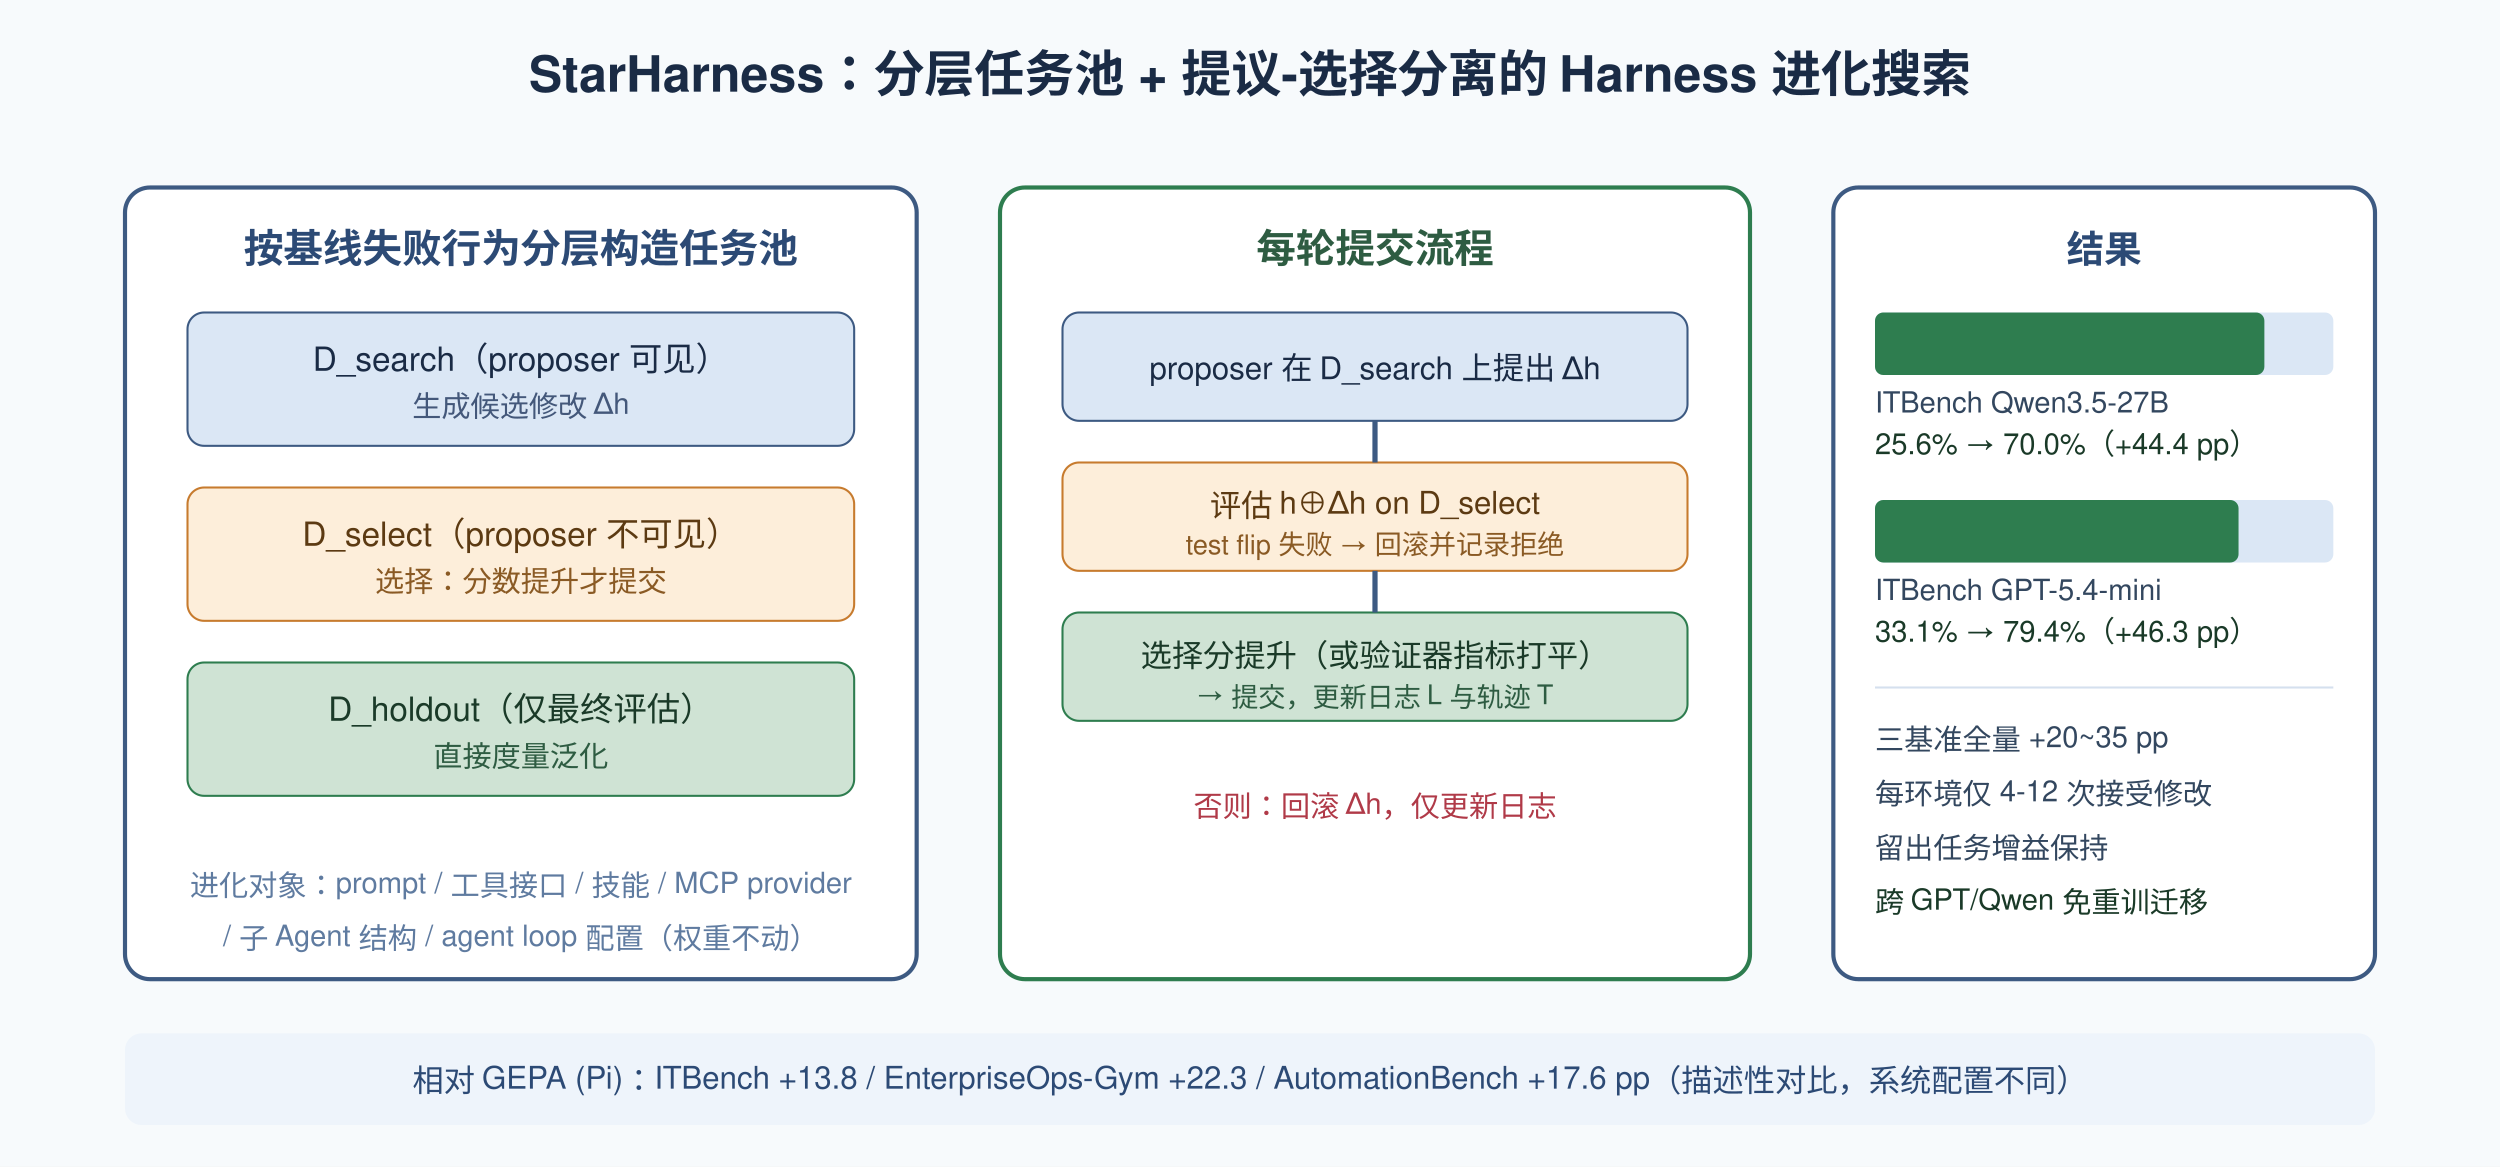
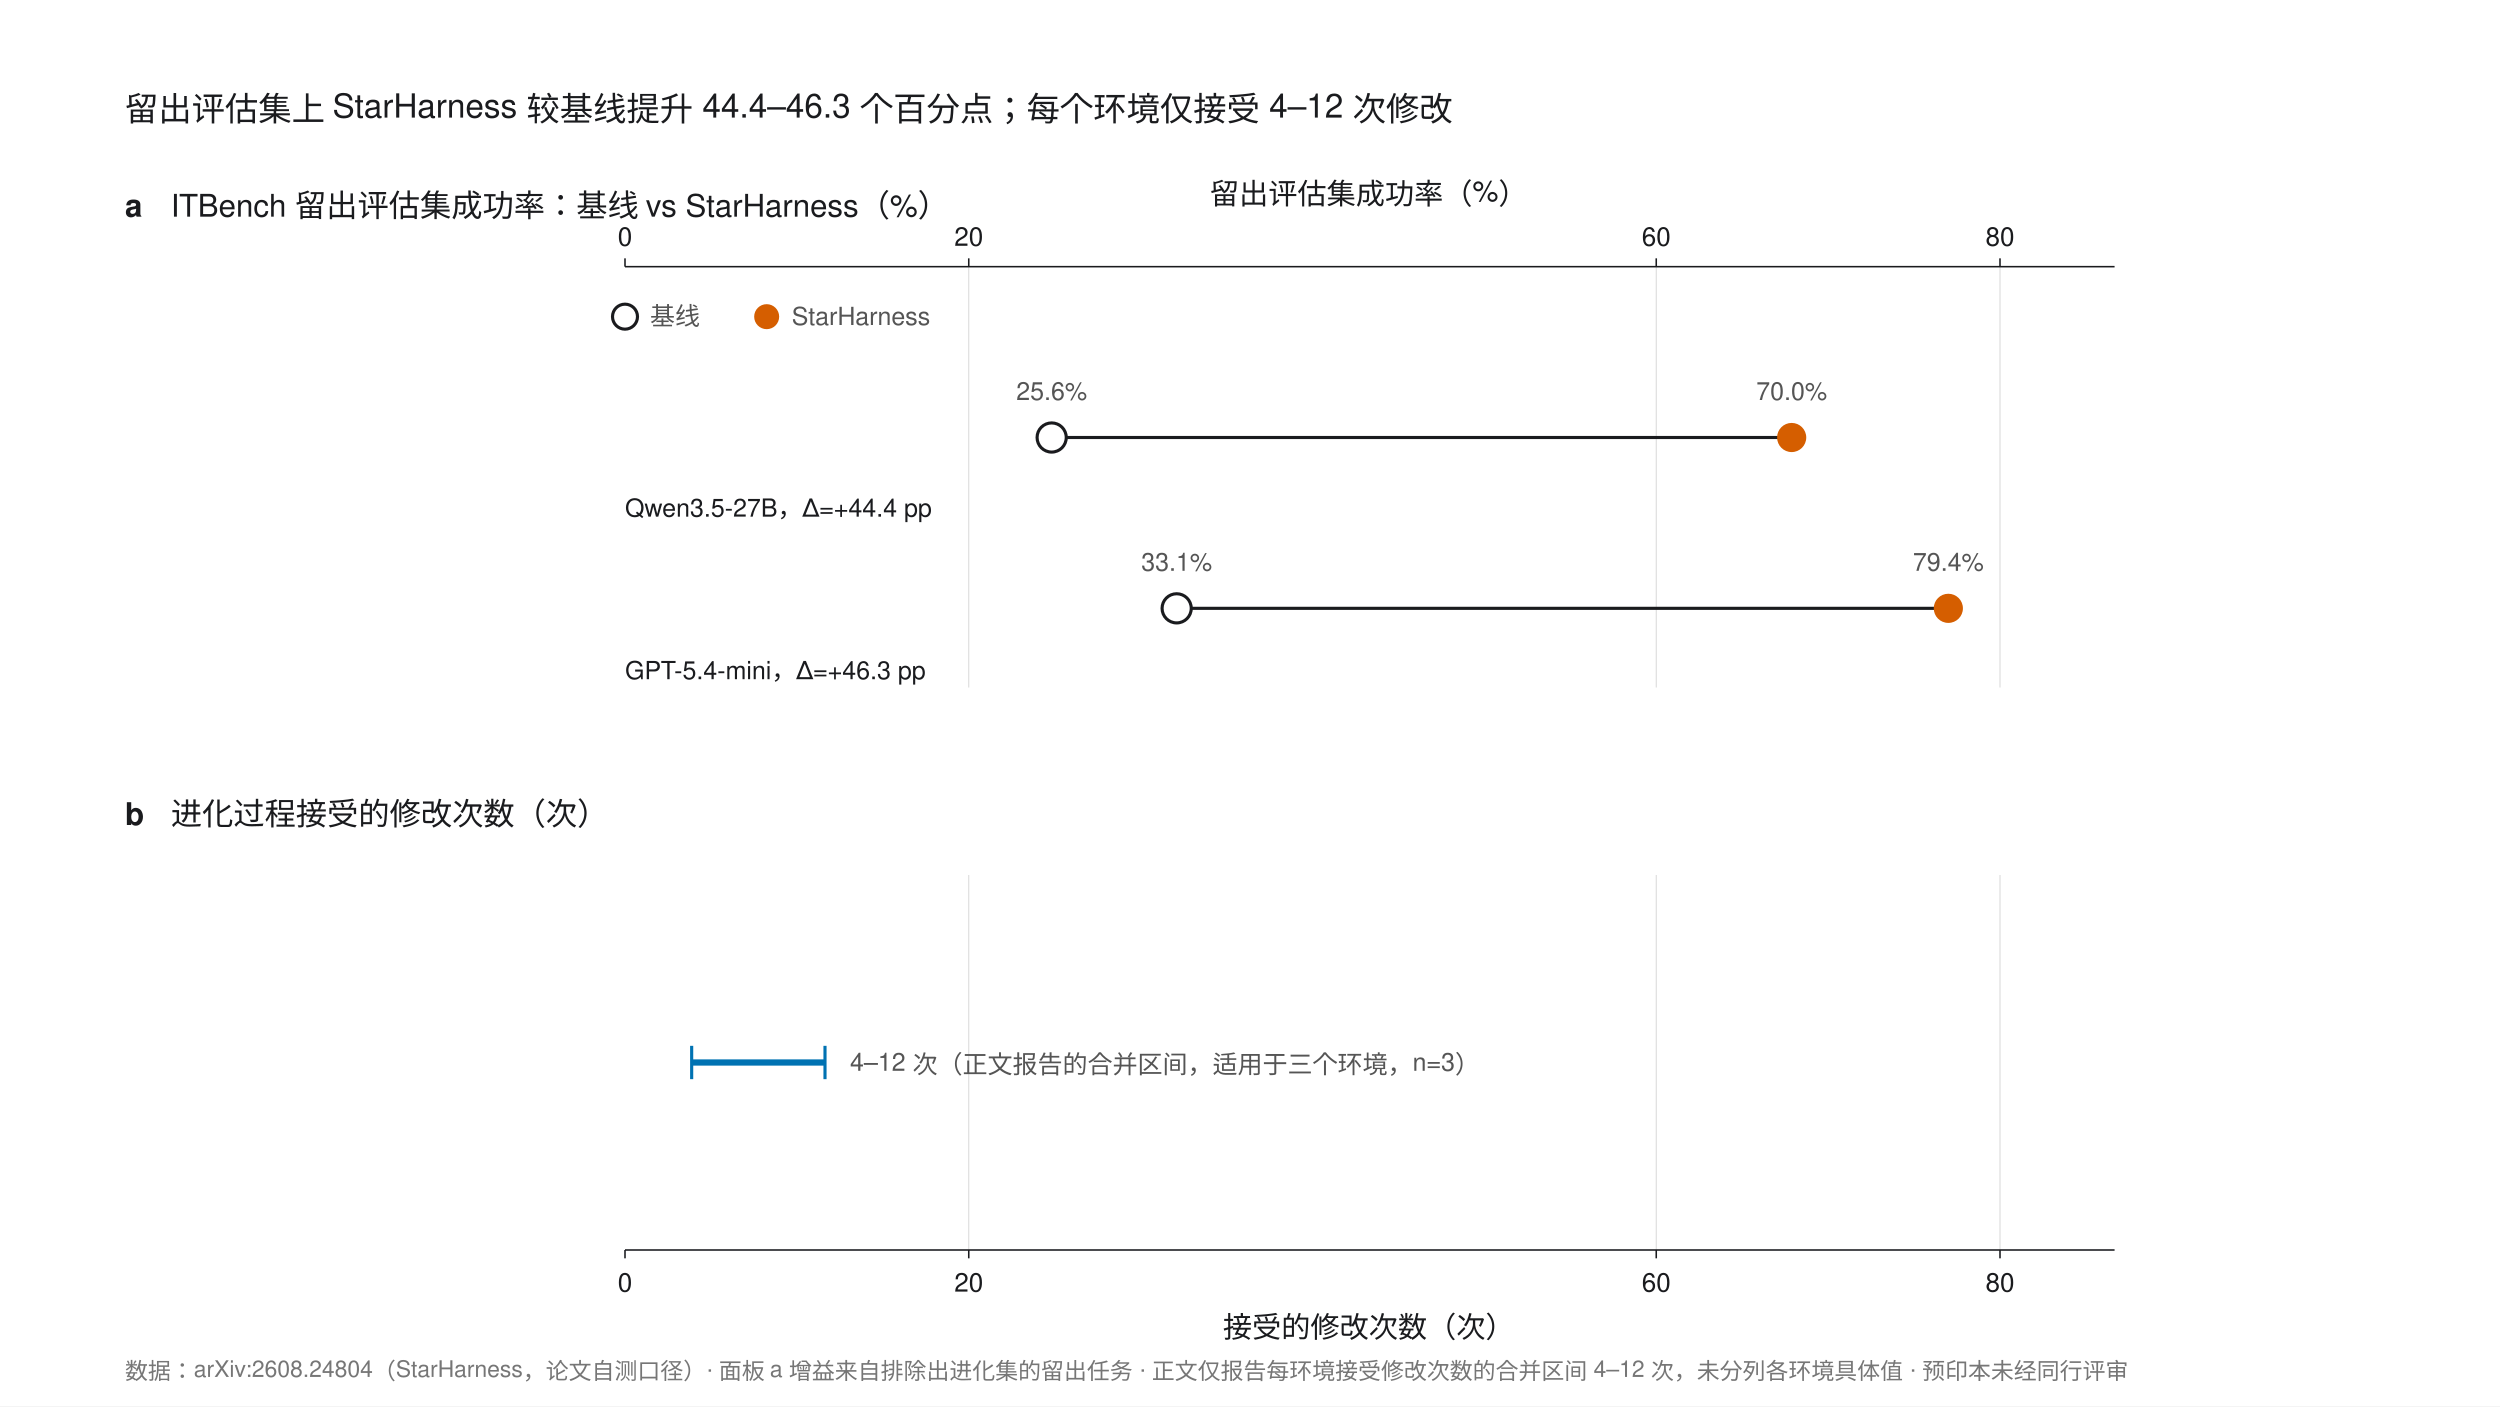
- <svg xmlns="http://www.w3.org/2000/svg" width="1200" height="560" viewBox="0 0 1200 560">
-   <rect width="1200" height="560" fill="#f7fafc" />
-   <text x="600" y="44" text-anchor="middle" font-family="Helvetica,Arial,sans-serif" font-size="24" font-weight="bold" fill="#1a2b45">StarHarness：分层任务池 + 提议-选择分离的 Harness 进化搜索</text>
-   <rect x="60" y="90" width="380" height="380" rx="12" fill="#ffffff" stroke="#3d5a82" stroke-width="2" />
-   <text x="250" y="126" text-anchor="middle" font-family="Helvetica,Arial,sans-serif" font-size="19" font-weight="bold" fill="#2c4a75">按基线失败行为分层构造任务池</text>
-   <rect x="90" y="150" width="320" height="64" rx="8" fill="#dbe7f5" stroke="#3d5a82" />
-   <text x="250" y="178" text-anchor="middle" font-family="Helvetica,Arial,sans-serif" font-size="16" fill="#1a2b45">D_search（proposer 可见）</text>
-   <text x="250" y="200" text-anchor="middle" font-family="Helvetica,Arial,sans-serif" font-size="14" fill="#44587a">生成候选修改 Δh</text>
-   <rect x="90" y="234" width="320" height="64" rx="8" fill="#fdeeda" stroke="#c77b2e" />
-   <text x="250" y="262" text-anchor="middle" font-family="Helvetica,Arial,sans-serif" font-size="16" fill="#5c3a12">D_select（proposer 不可见）</text>
-   <text x="250" y="284" text-anchor="middle" font-family="Helvetica,Arial,sans-serif" font-size="14" fill="#8a5a24">选择：分数提升才提交</text>
-   <rect x="90" y="318" width="320" height="64" rx="8" fill="#cfe3d4" stroke="#2e7d4f" />
-   <text x="250" y="346" text-anchor="middle" font-family="Helvetica,Arial,sans-serif" font-size="16" fill="#1a3a28">D_holdout（仅最终评估）</text>
-   <text x="250" y="368" text-anchor="middle" font-family="Helvetica,Arial,sans-serif" font-size="14" fill="#2e5c42">直接度量泛化</text>
-   <text x="250" y="430" text-anchor="middle" font-family="Helvetica,Arial,sans-serif" font-size="14" fill="#5f7ba0">进化对象：prompt / 工具接口 / 技能 / MCP provider</text>
-   <text x="250" y="454" text-anchor="middle" font-family="Helvetica,Arial,sans-serif" font-size="14" fill="#5f7ba0">/ 子 Agent 结构 / agent loop 配置（权重不动）</text>
-   <rect x="480" y="90" width="360" height="380" rx="12" fill="#ffffff" stroke="#2e7d4f" stroke-width="2" />
-   <text x="660" y="126" text-anchor="middle" font-family="Helvetica,Arial,sans-serif" font-size="19" font-weight="bold" fill="#2e5c42">每轮提交流程</text>
-   <rect x="510" y="150" width="300" height="52" rx="8" fill="#dbe7f5" stroke="#3d5a82" />
-   <text x="660" y="182" text-anchor="middle" font-family="Helvetica,Arial,sans-serif" font-size="15" fill="#1a2b45">proposer 在 D_search 上提出 Δh</text>
-   <rect x="510" y="222" width="300" height="52" rx="8" fill="#fdeeda" stroke="#c77b2e" />
-   <text x="660" y="248" text-anchor="middle" font-family="Helvetica,Arial,sans-serif" font-size="15" fill="#5c3a12">评估 h⊕Δh on D_select</text>
-   <text x="660" y="266" text-anchor="middle" font-family="Helvetica,Arial,sans-serif" font-size="13" fill="#8a5a24">test flip 失败 → 回滚并记录拒绝</text>
-   <rect x="510" y="294" width="300" height="52" rx="8" fill="#cfe3d4" stroke="#2e7d4f" />
-   <text x="660" y="320" text-anchor="middle" font-family="Helvetica,Arial,sans-serif" font-size="15" fill="#1a3a28">选择分提升（或验证器指标打平）</text>
-   <text x="660" y="338" text-anchor="middle" font-family="Helvetica,Arial,sans-serif" font-size="13" fill="#2e5c42">→ 提交，更新日志 L 与轨迹 T</text>
-   <path d="M 660 202 L 660 222" stroke="#3d5a82" stroke-width="2.5" fill="none" />
-   <path d="M 660 274 L 660 294" stroke="#3d5a82" stroke-width="2.5" fill="none" />
-   <text x="660" y="392" text-anchor="middle" font-family="Helvetica,Arial,sans-serif" font-size="14" fill="#b03a48">否则：回滚 Δh，仅更新日志</text>
-   <path d="M 510 320 C 470 360, 470 380, 510 320" stroke="#b03a48" stroke-width="0" fill="none" />
-   <rect x="880" y="90" width="260" height="380" rx="12" fill="#ffffff" stroke="#3d5a82" stroke-width="2" />
-   <text x="1010" y="126" text-anchor="middle" font-family="Helvetica,Arial,sans-serif" font-size="18" font-weight="bold" fill="#2c4a75">结果</text>
-   <rect x="900" y="150" width="220" height="30" rx="4" fill="#dbe7f5" />
-   <rect x="900" y="150" width="186.9" height="30" rx="4" fill="#2e7d4f" />
-   <text x="900" y="198" font-family="Helvetica,Arial,sans-serif" font-size="14" fill="#33475f">ITBench Qwen3.5-27B</text>
-   <text x="900" y="218" font-family="Helvetica,Arial,sans-serif" font-size="14" fill="#1a3a28">25.6% → 70.0%（+44.4 pp）</text>
-   <rect x="900" y="240" width="220" height="30" rx="4" fill="#dbe7f5" />
-   <rect x="900" y="240" width="174.5" height="30" rx="4" fill="#2e7d4f" />
-   <text x="900" y="288" font-family="Helvetica,Arial,sans-serif" font-size="14" fill="#33475f">ITBench GPT-5.4-mini</text>
-   <text x="900" y="308" font-family="Helvetica,Arial,sans-serif" font-size="14" fill="#1a3a28">33.1% → 79.4%（+46.3 pp）</text>
-   <line x1="900" y1="330" x2="1120" y2="330" stroke="#d5e0ee" />
-   <text x="900" y="360" font-family="Helvetica,Arial,sans-serif" font-size="14" fill="#33475f">三基准全量 +20~35 pp</text>
-   <text x="900" y="386" font-family="Helvetica,Arial,sans-serif" font-size="14" fill="#33475f">每环境仅 4-12 次接受修改</text>
-   <text x="900" y="412" font-family="Helvetica,Arial,sans-serif" font-size="14" fill="#33475f">留出任务增益保持</text>
-   <text x="900" y="438" font-family="Helvetica,Arial,sans-serif" font-size="14" fill="#1a3a28">跨 GPT/Qwen 免重训迁移</text>
-   <rect x="60" y="496" width="1080" height="44" rx="8" fill="#eef4fb" />
-   <text x="600" y="524" text-anchor="middle" font-family="Helvetica,Arial,sans-serif" font-size="15" fill="#2c4a75">相对 GEPA (Pi)：ITBench +13.8 / EnterpriseOps-Gym +22.3 / AutomationBench +17.6 pp（描述性对比，系统配置不同）</text>
+ <svg xmlns="http://www.w3.org/2000/svg" width="1200" height="675" viewBox="0 0 1200 675" font-family="'PingFang SC','Helvetica Neue',Helvetica,Arial,sans-serif">
+   <rect width="1200" height="675" fill="#FFFFFF" />
+   <text x="60" y="58" font-size="16" fill="#1A1B1E">留出评估集上 StarHarness 较基线提升 44.4–46.3 个百分点；每个环境仅接受 4–12 次修改</text>
+   <text x="60" y="104" font-size="15" font-weight="bold" fill="#1A1B1E">a</text>
+   <text x="82" y="104" font-size="15" fill="#1A1B1E">ITBench 留出评估集成功率：基线 vs StarHarness（%）</text>
+   <g stroke="#D9D9D9" stroke-width="0.5">
+     <line x1="465" y1="128" x2="465" y2="330" />
+     <line x1="795" y1="128" x2="795" y2="330" />
+     <line x1="960" y1="128" x2="960" y2="330" />
+   </g>
+   <line x1="300" y1="128" x2="1015" y2="128" stroke="#1A1B1E" stroke-width="0.75" />
+   <g stroke="#1A1B1E" stroke-width="0.75">
+     <line x1="300" y1="128" x2="300" y2="124" />
+     <line x1="465" y1="128" x2="465" y2="124" />
+     <line x1="795" y1="128" x2="795" y2="124" />
+     <line x1="960" y1="128" x2="960" y2="124" />
+   </g>
+   <g font-size="12.5" fill="#1A1B1E" text-anchor="middle">
+     <text x="300" y="118">0</text>
+     <text x="465" y="118">20</text>
+     <text x="795" y="118">60</text>
+     <text x="960" y="118">80</text>
+   </g>
+   <text x="657" y="98" font-size="14" fill="#1A1B1E" text-anchor="middle">留出评估集成功率（%）</text>
+   <g font-size="12" fill="#555">
+     <circle cx="300" cy="152" r="6" fill="#FFFFFF" stroke="#1A1B1E" stroke-width="1.5" />
+     <text x="312" y="156">基线</text>
+     <circle cx="368" cy="152" r="6" fill="#D55E00" />
+     <text x="380" y="156">StarHarness</text>
+   </g>
+   <line x1="504.8" y1="210" x2="860" y2="210" stroke="#1A1B1E" stroke-width="1.5" />
+   <circle cx="504.8" cy="210" r="7" fill="#FFFFFF" stroke="#1A1B1E" stroke-width="1.5" />
+   <circle cx="860" cy="210" r="7" fill="#D55E00" />
+   <text x="504.8" y="192" font-size="12" fill="#555" text-anchor="middle">25.6%</text>
+   <text x="860" y="192" font-size="12" fill="#555" text-anchor="middle">70.0%</text>
+   <text x="300" y="248" font-size="12" fill="#1A1B1E">Qwen3.5-27B，Δ=+44.4 pp</text>
+   <line x1="564.8" y1="292" x2="935.2" y2="292" stroke="#1A1B1E" stroke-width="1.5" />
+   <circle cx="564.8" cy="292" r="7" fill="#FFFFFF" stroke="#1A1B1E" stroke-width="1.5" />
+   <circle cx="935.2" cy="292" r="7" fill="#D55E00" />
+   <text x="564.8" y="274" font-size="12" fill="#555" text-anchor="middle">33.1%</text>
+   <text x="935.2" y="274" font-size="12" fill="#555" text-anchor="middle">79.4%</text>
+   <text x="300" y="326" font-size="12" fill="#1A1B1E">GPT-5.4-mini，Δ=+46.3 pp</text>
+   <text x="60" y="396" font-size="15" font-weight="bold" fill="#1A1B1E">b</text>
+   <text x="82" y="396" font-size="15" fill="#1A1B1E">进化过程接受的修改次数（次）</text>
+   <g stroke="#D9D9D9" stroke-width="0.5">
+     <line x1="465" y1="420" x2="465" y2="600" />
+     <line x1="795" y1="420" x2="795" y2="600" />
+     <line x1="960" y1="420" x2="960" y2="600" />
+   </g>
+   <line x1="300" y1="600" x2="1015" y2="600" stroke="#1A1B1E" stroke-width="0.75" />
+   <g stroke="#1A1B1E" stroke-width="0.75">
+     <line x1="300" y1="600" x2="300" y2="604" />
+     <line x1="465" y1="600" x2="465" y2="604" />
+     <line x1="795" y1="600" x2="795" y2="604" />
+     <line x1="960" y1="600" x2="960" y2="604" />
+   </g>
+   <g font-size="12.5" fill="#1A1B1E" text-anchor="middle">
+     <text x="300" y="620">0</text>
+     <text x="465" y="620">20</text>
+     <text x="795" y="620">60</text>
+     <text x="960" y="620">80</text>
+   </g>
+   <text x="657" y="642" font-size="14" fill="#1A1B1E" text-anchor="middle">接受的修改次数（次）</text>
+   <line x1="332" y1="510" x2="396" y2="510" stroke="#0072B2" stroke-width="3" />
+   <line x1="332" y1="502" x2="332" y2="518" stroke="#0072B2" stroke-width="1.5" />
+   <line x1="396" y1="502" x2="396" y2="518" stroke="#0072B2" stroke-width="1.5" />
+   <text x="408" y="514" font-size="12" fill="#555">4–12 次（正文报告的合并区间，适用于三个环境，n=3）</text>
+   <text x="60" y="662" font-size="11" fill="#767676">数据：arXiv:2608.24804（StarHarness，论文自测口径）· 面板 a 增益来自排除出进化集的留出任务 · 正文仅报告每环境接受修改次数的合并区间 4–12 次，未分列各环境具体值 · 预印本未经同行评审</text>
</svg>
